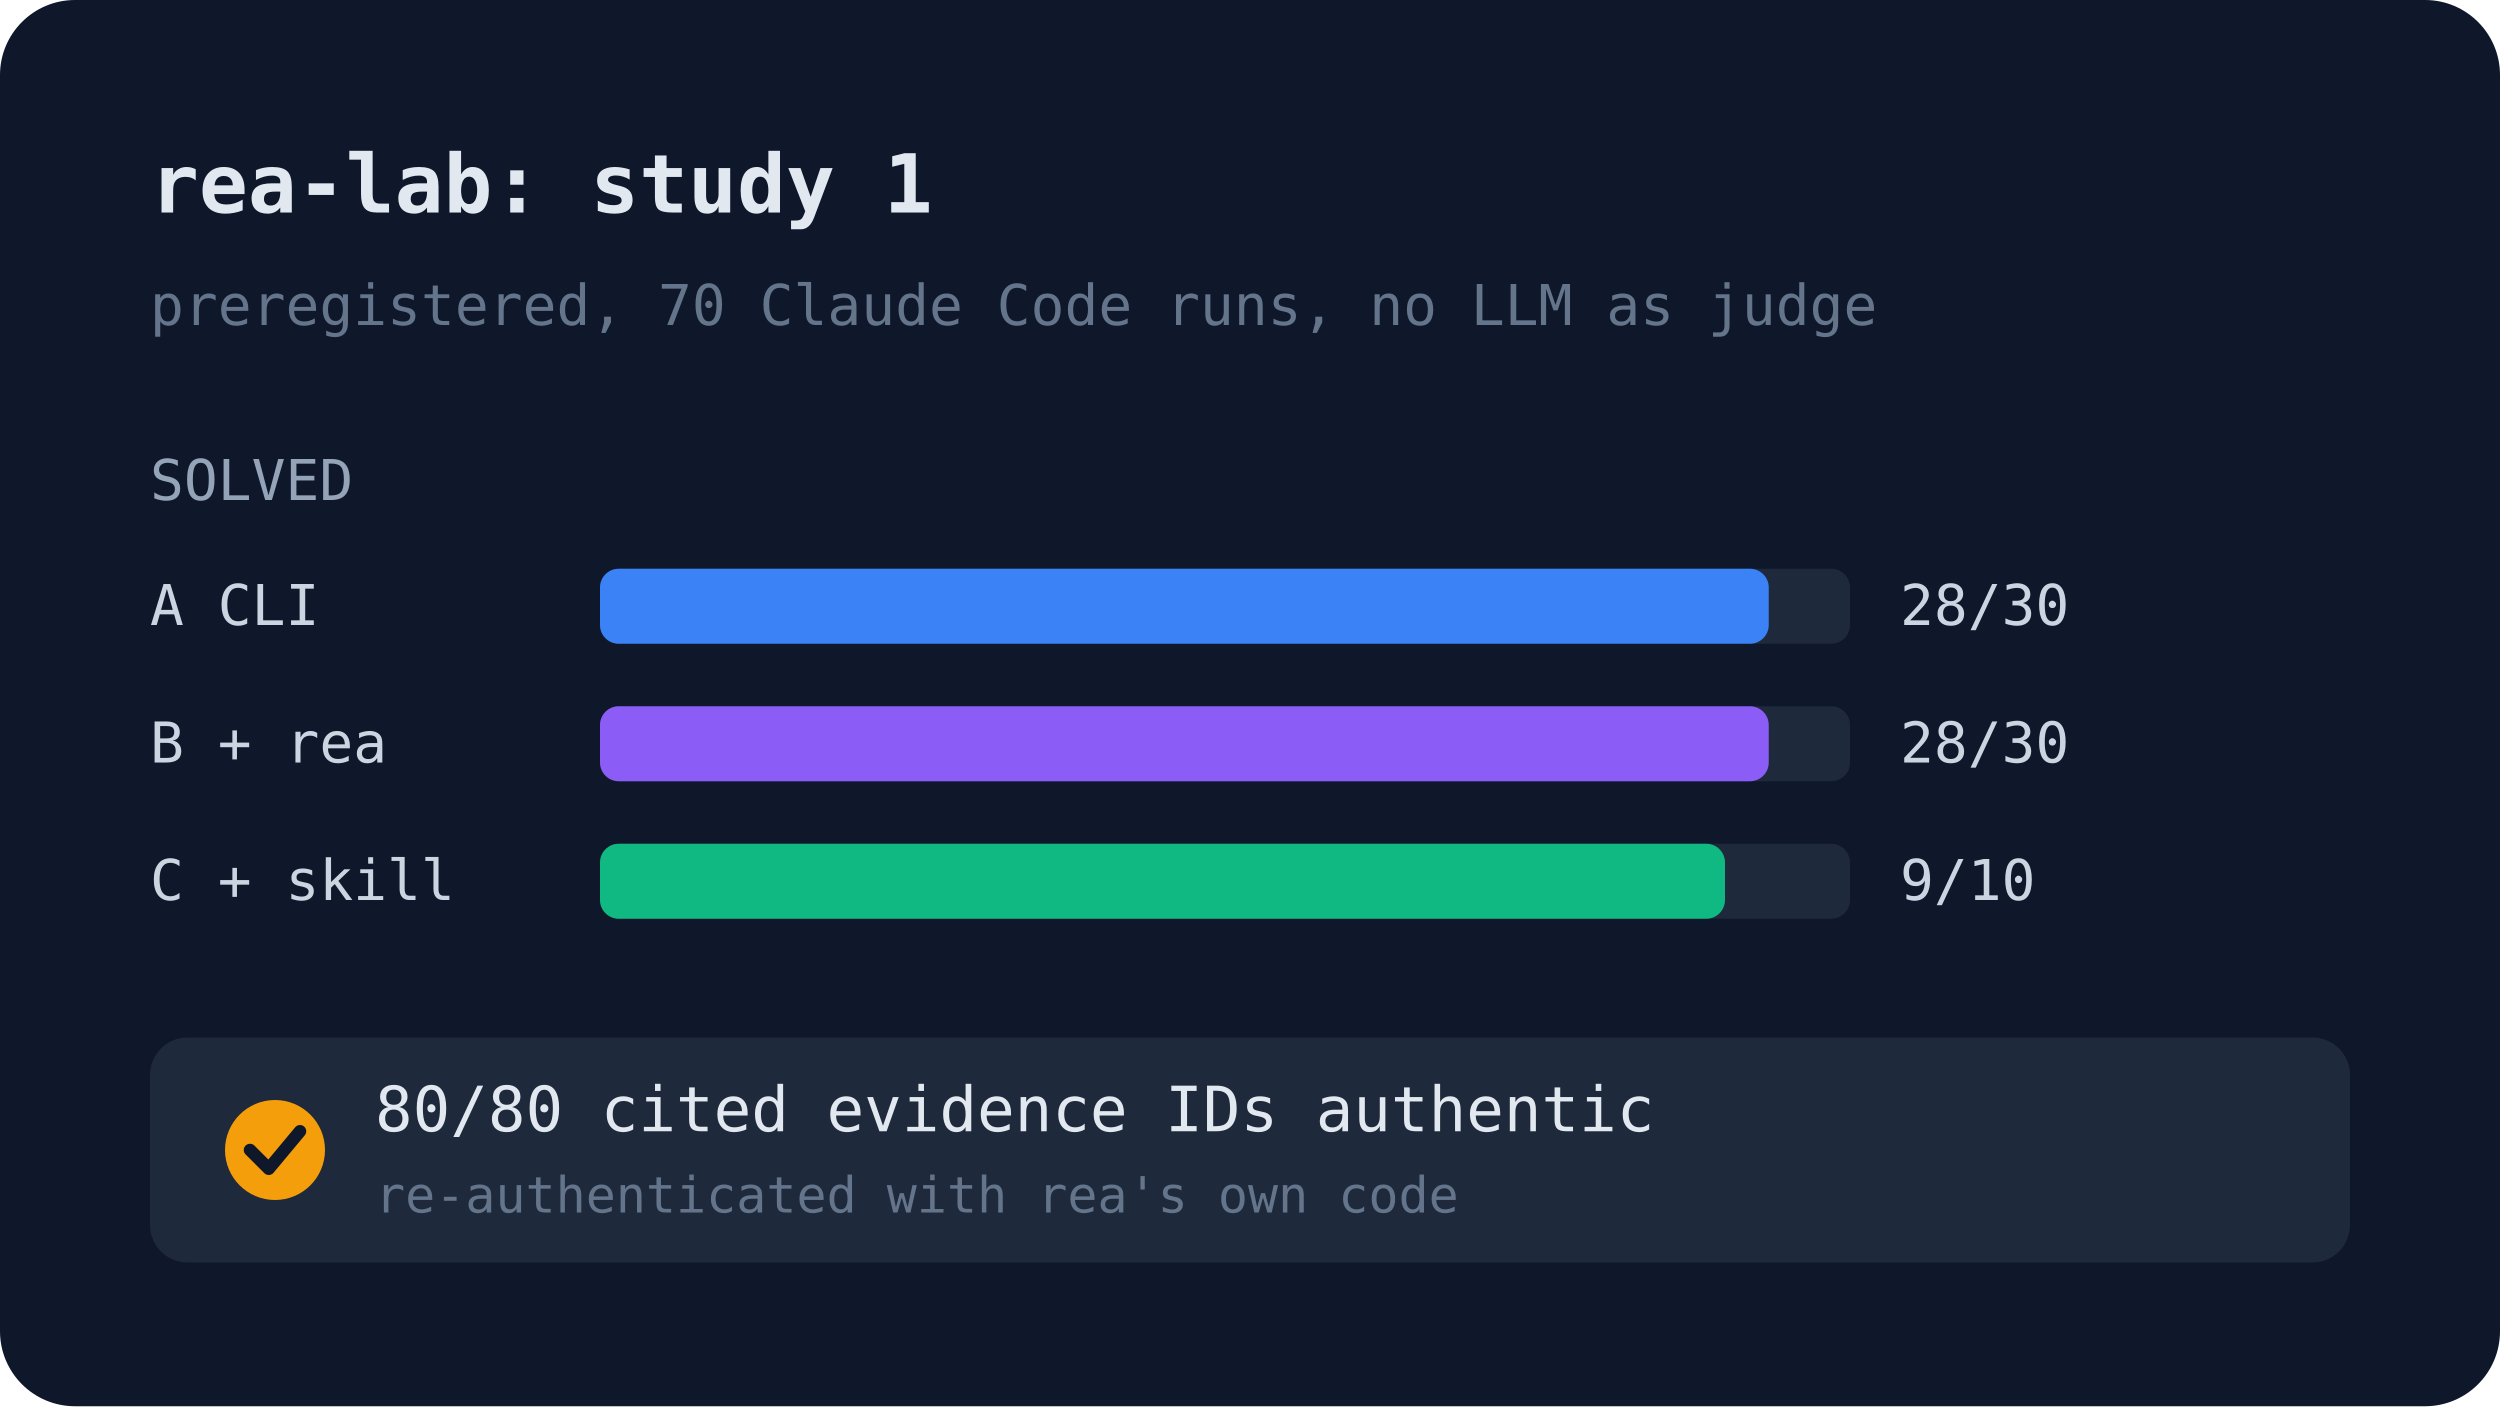
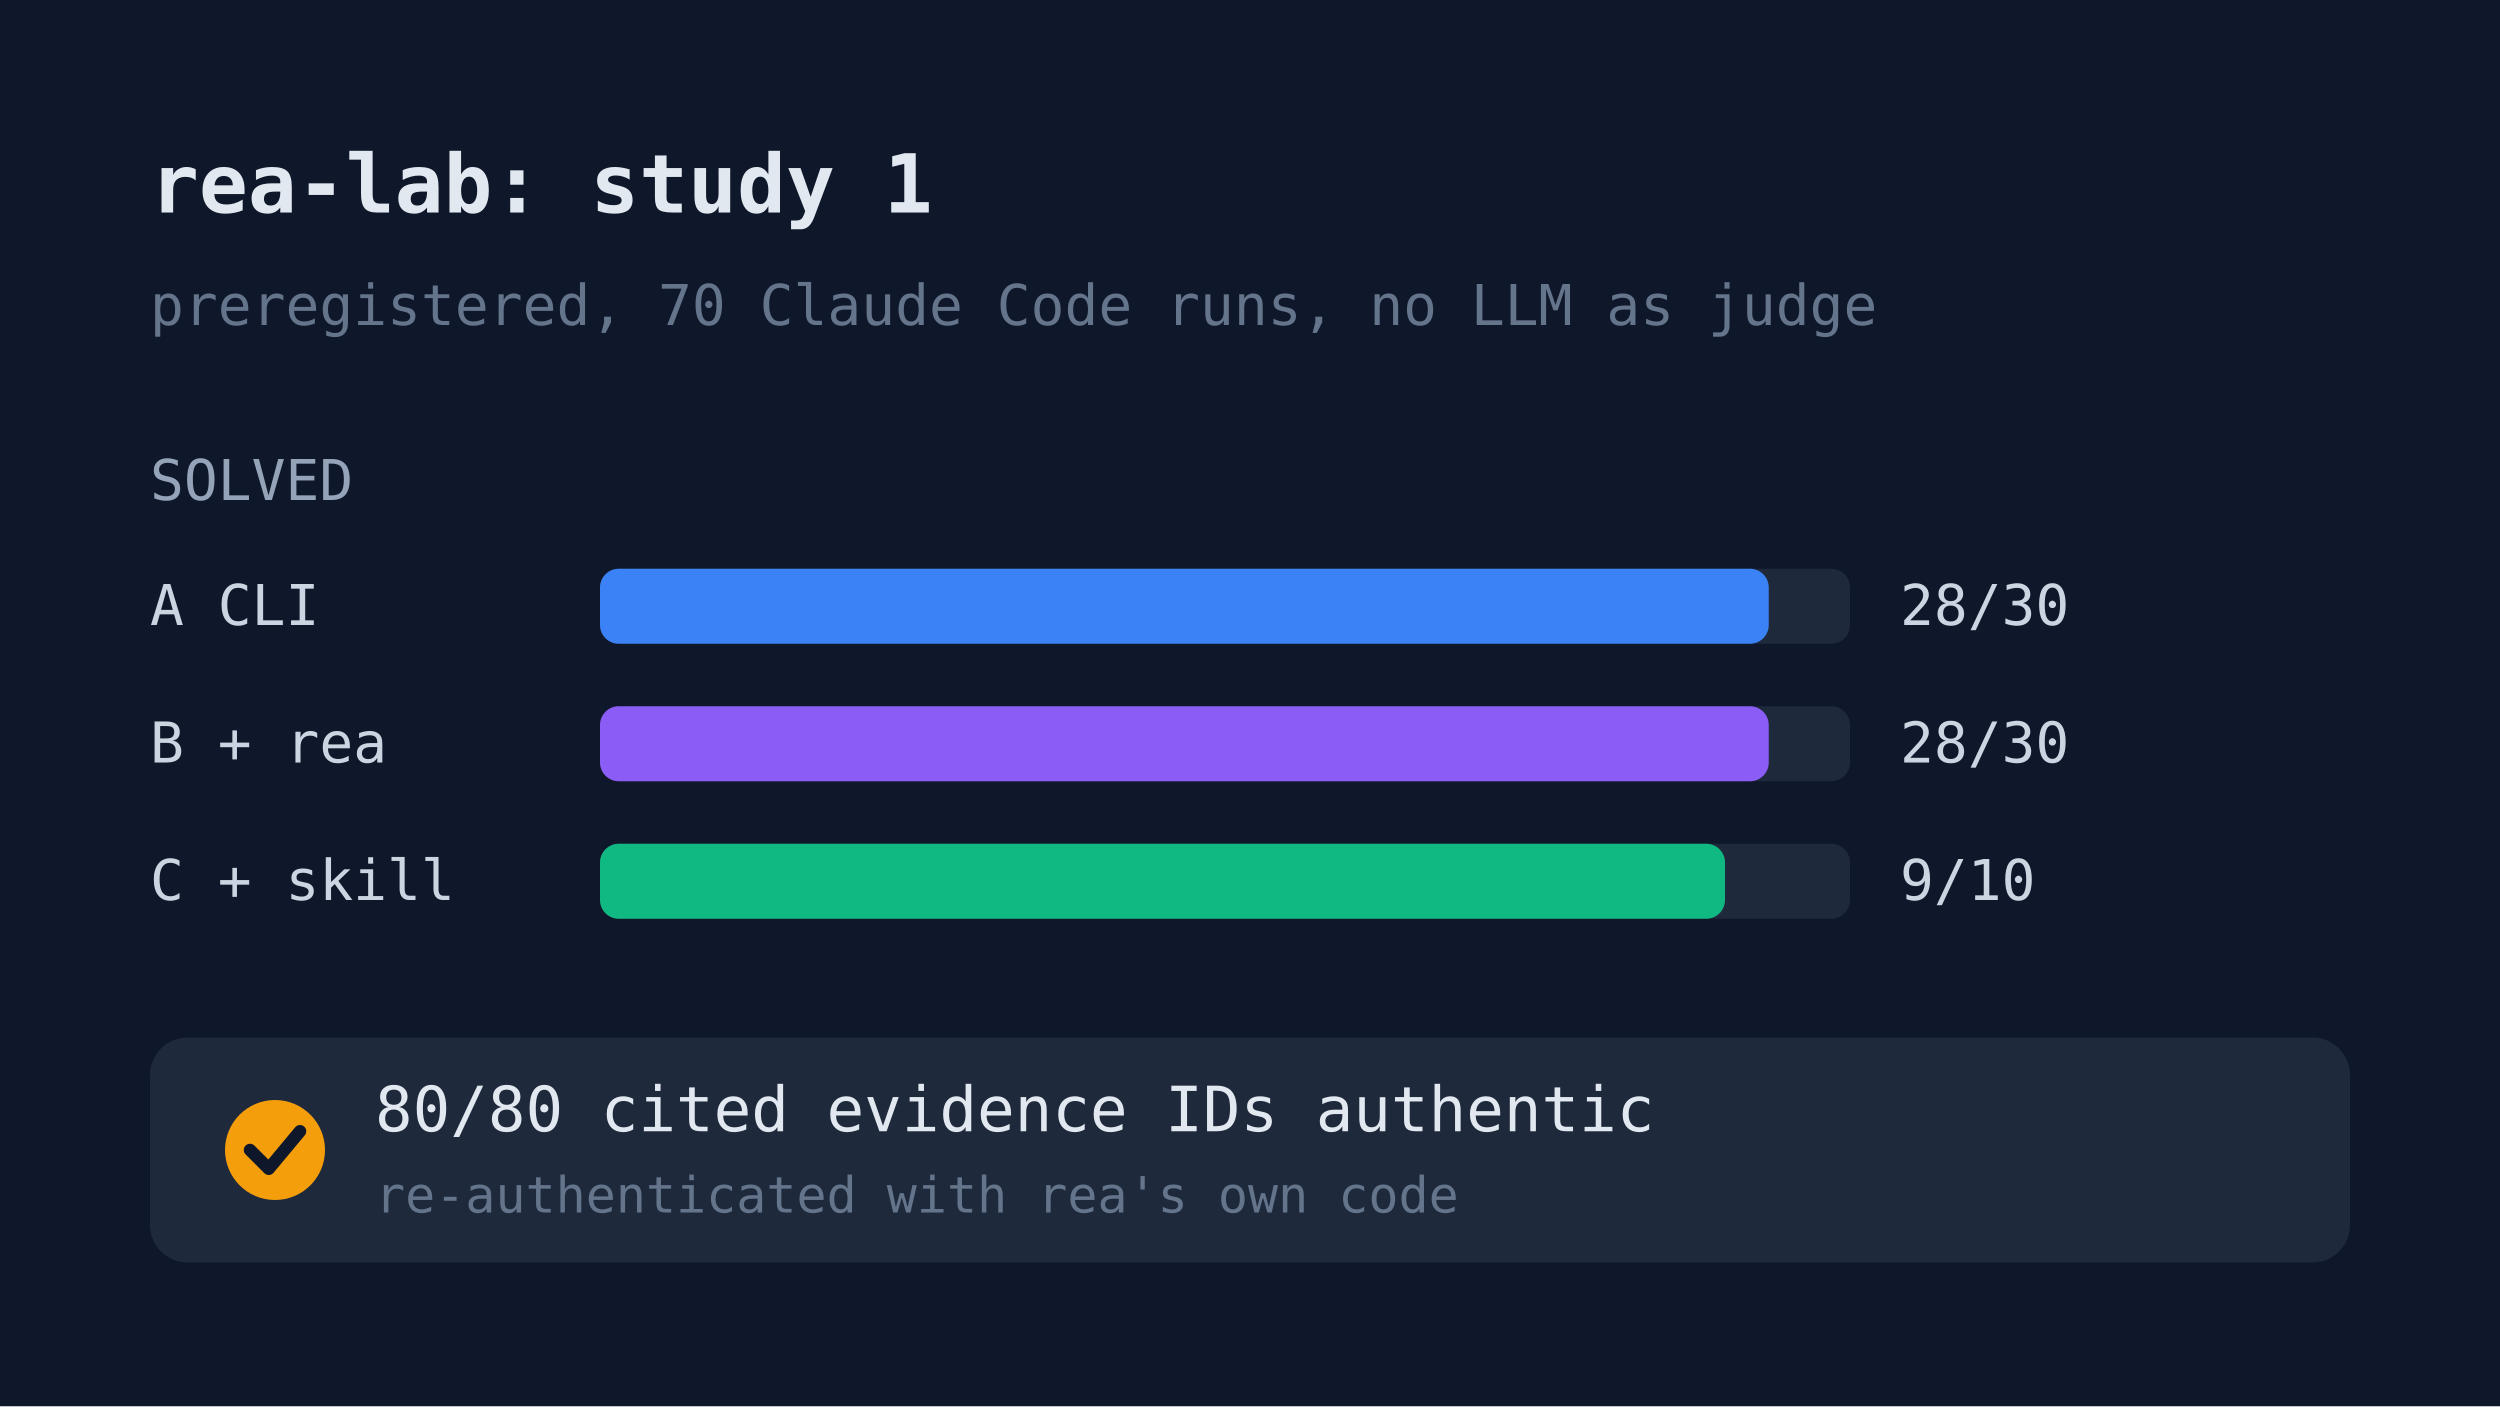
<svg xmlns="http://www.w3.org/2000/svg" viewBox="0 0 400 225" fill="none">
-   <rect width="400" height="225" rx="12" fill="#0f172a" />
+   <rect width="400" height="225" fill="#0f172a" />
  <text x="24" y="34" fill="#e2e8f0" font-family="monospace" font-size="13" font-weight="bold">rea-lab: study 1</text>
  <text x="24" y="52" fill="#64748b" font-family="monospace" font-size="9">preregistered, 70 Claude Code runs, no LLM as judge</text>
  <text x="24" y="80" fill="#94a3b8" font-family="monospace" font-size="9">SOLVED</text>
  <text x="24" y="100" fill="#cbd5e1" font-family="monospace" font-size="9">A  CLI</text>
  <rect x="96" y="91" width="200" height="12" rx="3" fill="#1e293b" />
  <rect x="96" y="91" width="187" height="12" rx="3" fill="#3b82f6" />
  <text x="304" y="100" fill="#cbd5e1" font-family="monospace" font-size="9">28/30</text>
  <text x="24" y="122" fill="#cbd5e1" font-family="monospace" font-size="9">B  + rea</text>
  <rect x="96" y="113" width="200" height="12" rx="3" fill="#1e293b" />
  <rect x="96" y="113" width="187" height="12" rx="3" fill="#8b5cf6" />
  <text x="304" y="122" fill="#cbd5e1" font-family="monospace" font-size="9">28/30</text>
  <text x="24" y="144" fill="#cbd5e1" font-family="monospace" font-size="9">C  + skill</text>
  <rect x="96" y="135" width="200" height="12" rx="3" fill="#1e293b" />
  <rect x="96" y="135" width="180" height="12" rx="3" fill="#10b981" />
  <text x="304" y="144" fill="#cbd5e1" font-family="monospace" font-size="9">9/10</text>
  <rect x="24" y="166" width="352" height="36" rx="6" fill="#1e293b" />
  <circle cx="44" cy="184" r="8" fill="#f59e0b" />
  <path d="M40 184 L43 187 L48 181" stroke="#0f172a" stroke-width="2" stroke-linecap="round" stroke-linejoin="round" />
  <text x="60" y="181" fill="#e2e8f0" font-family="monospace" font-size="10">80/80 cited evidence IDs authentic</text>
  <text x="60" y="194" fill="#64748b" font-family="monospace" font-size="8">re-authenticated with rea's own code</text>
</svg>
